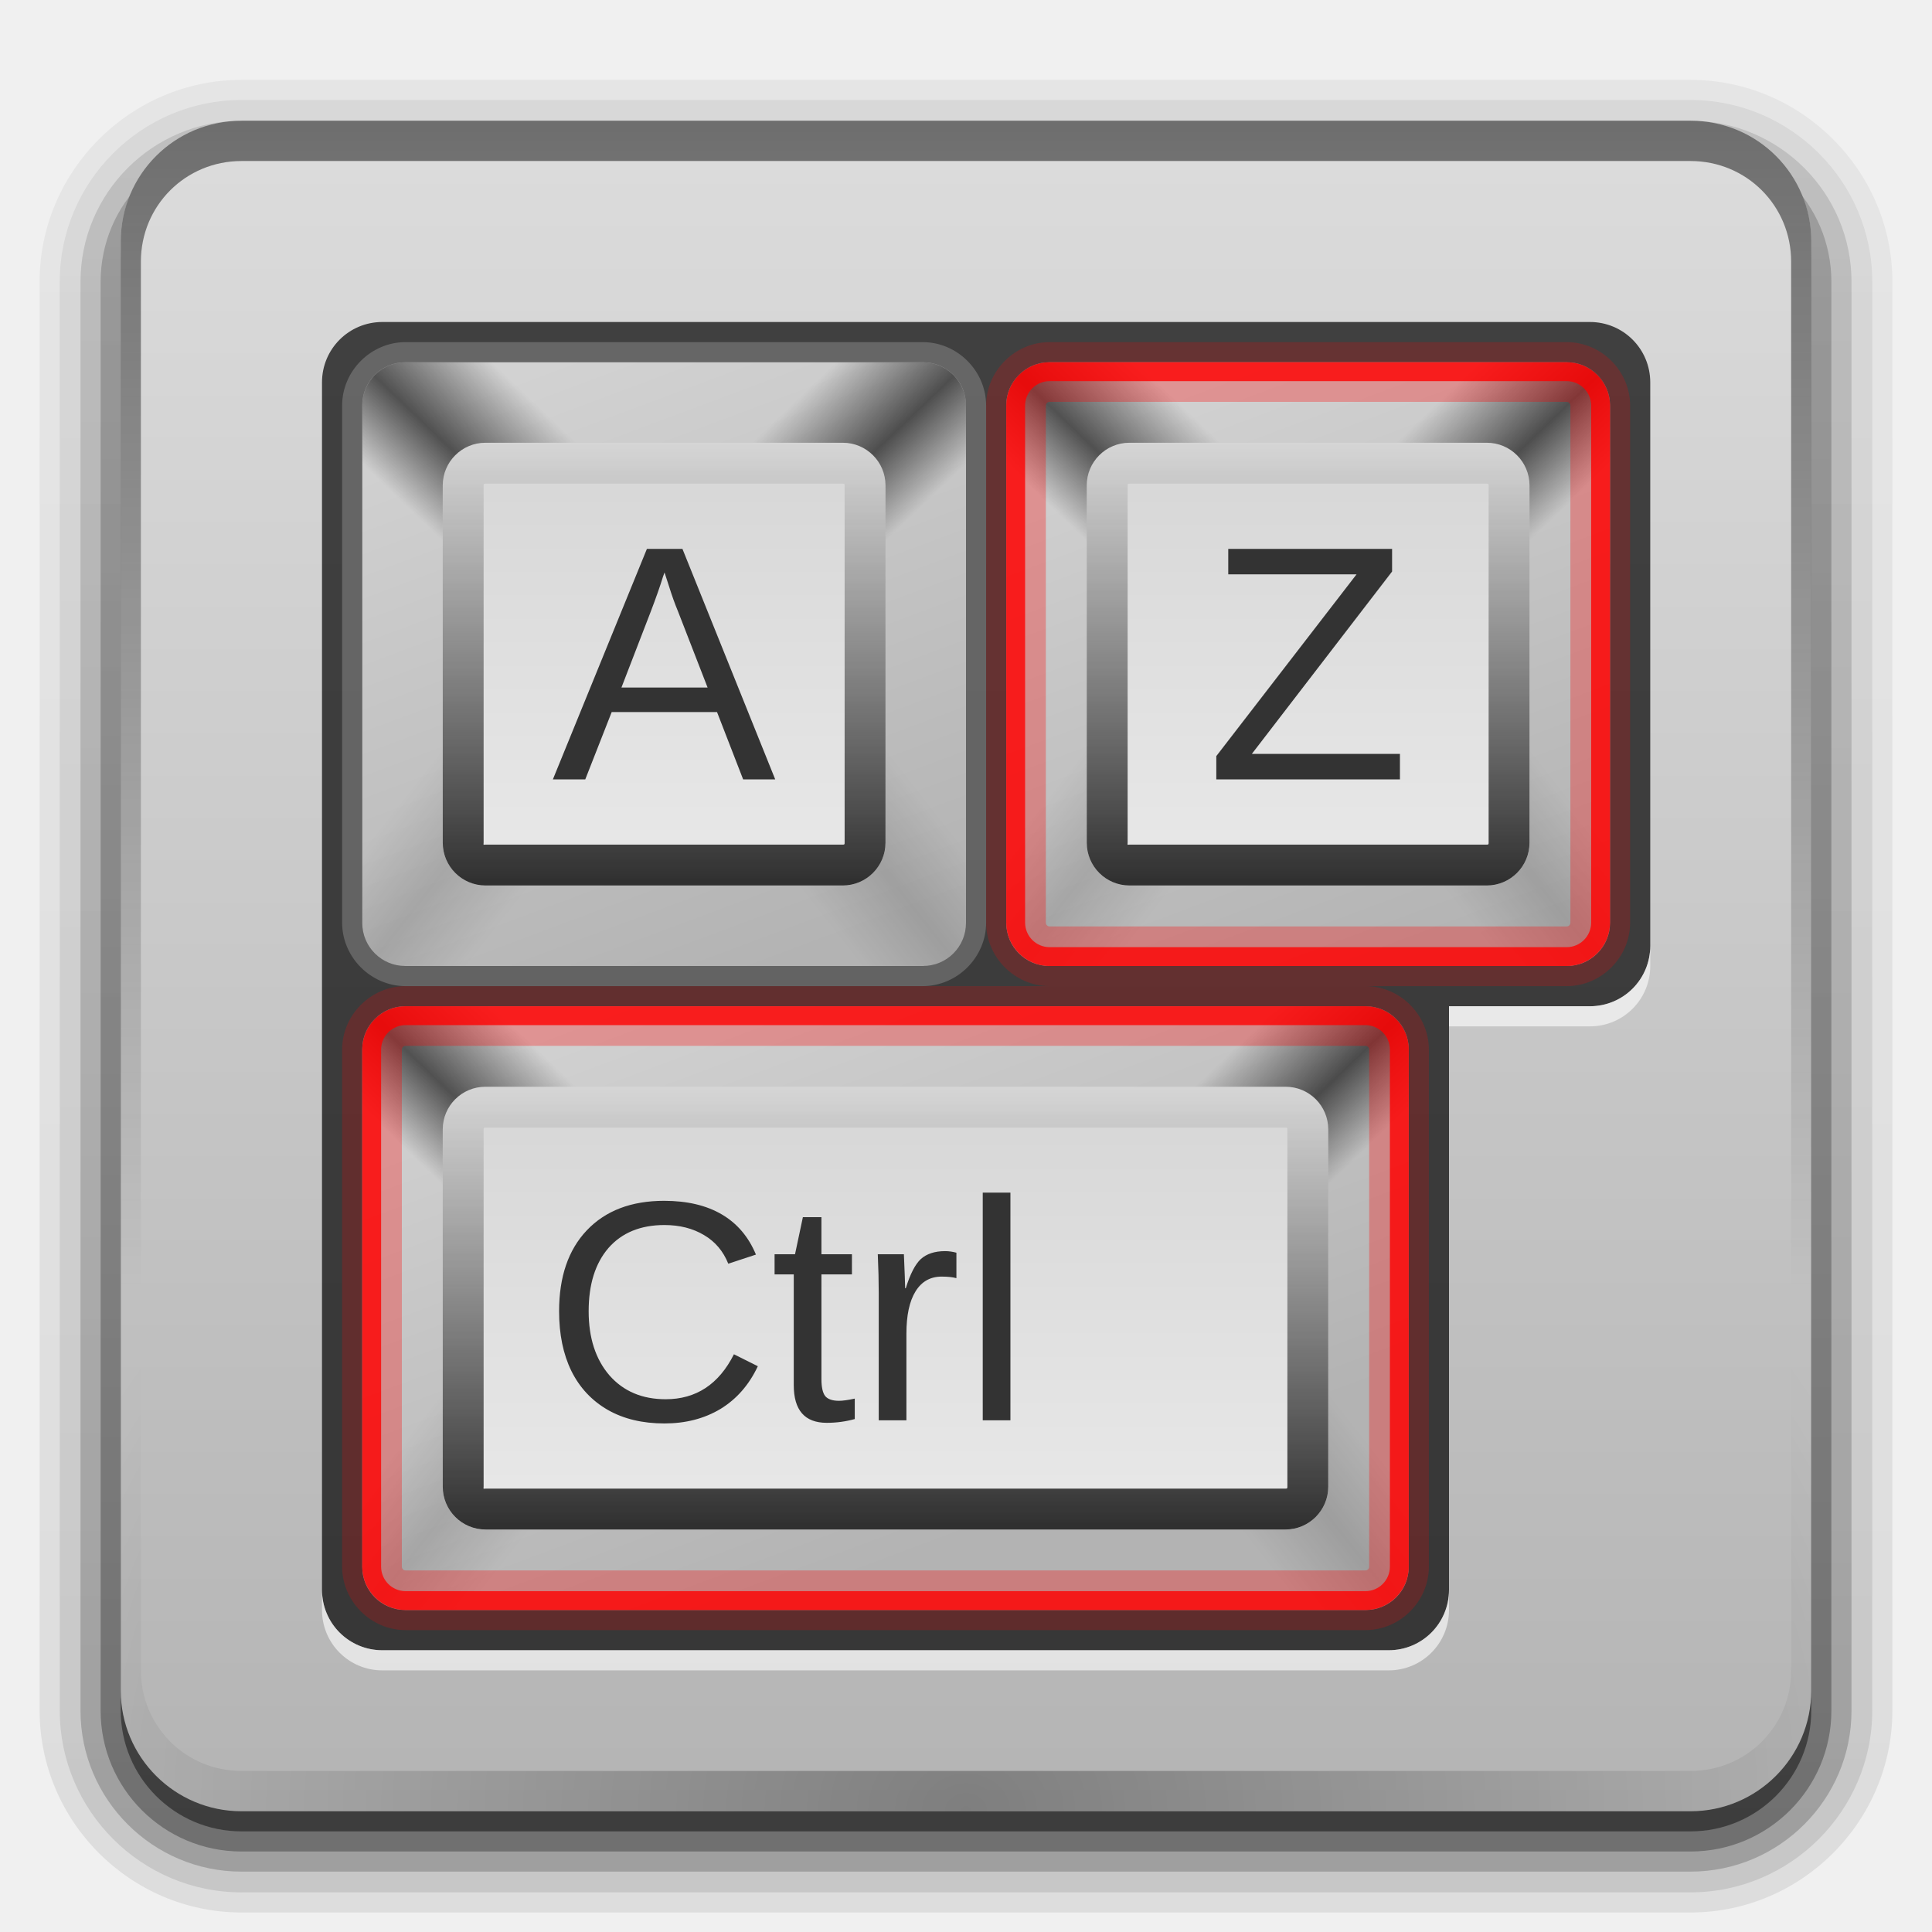
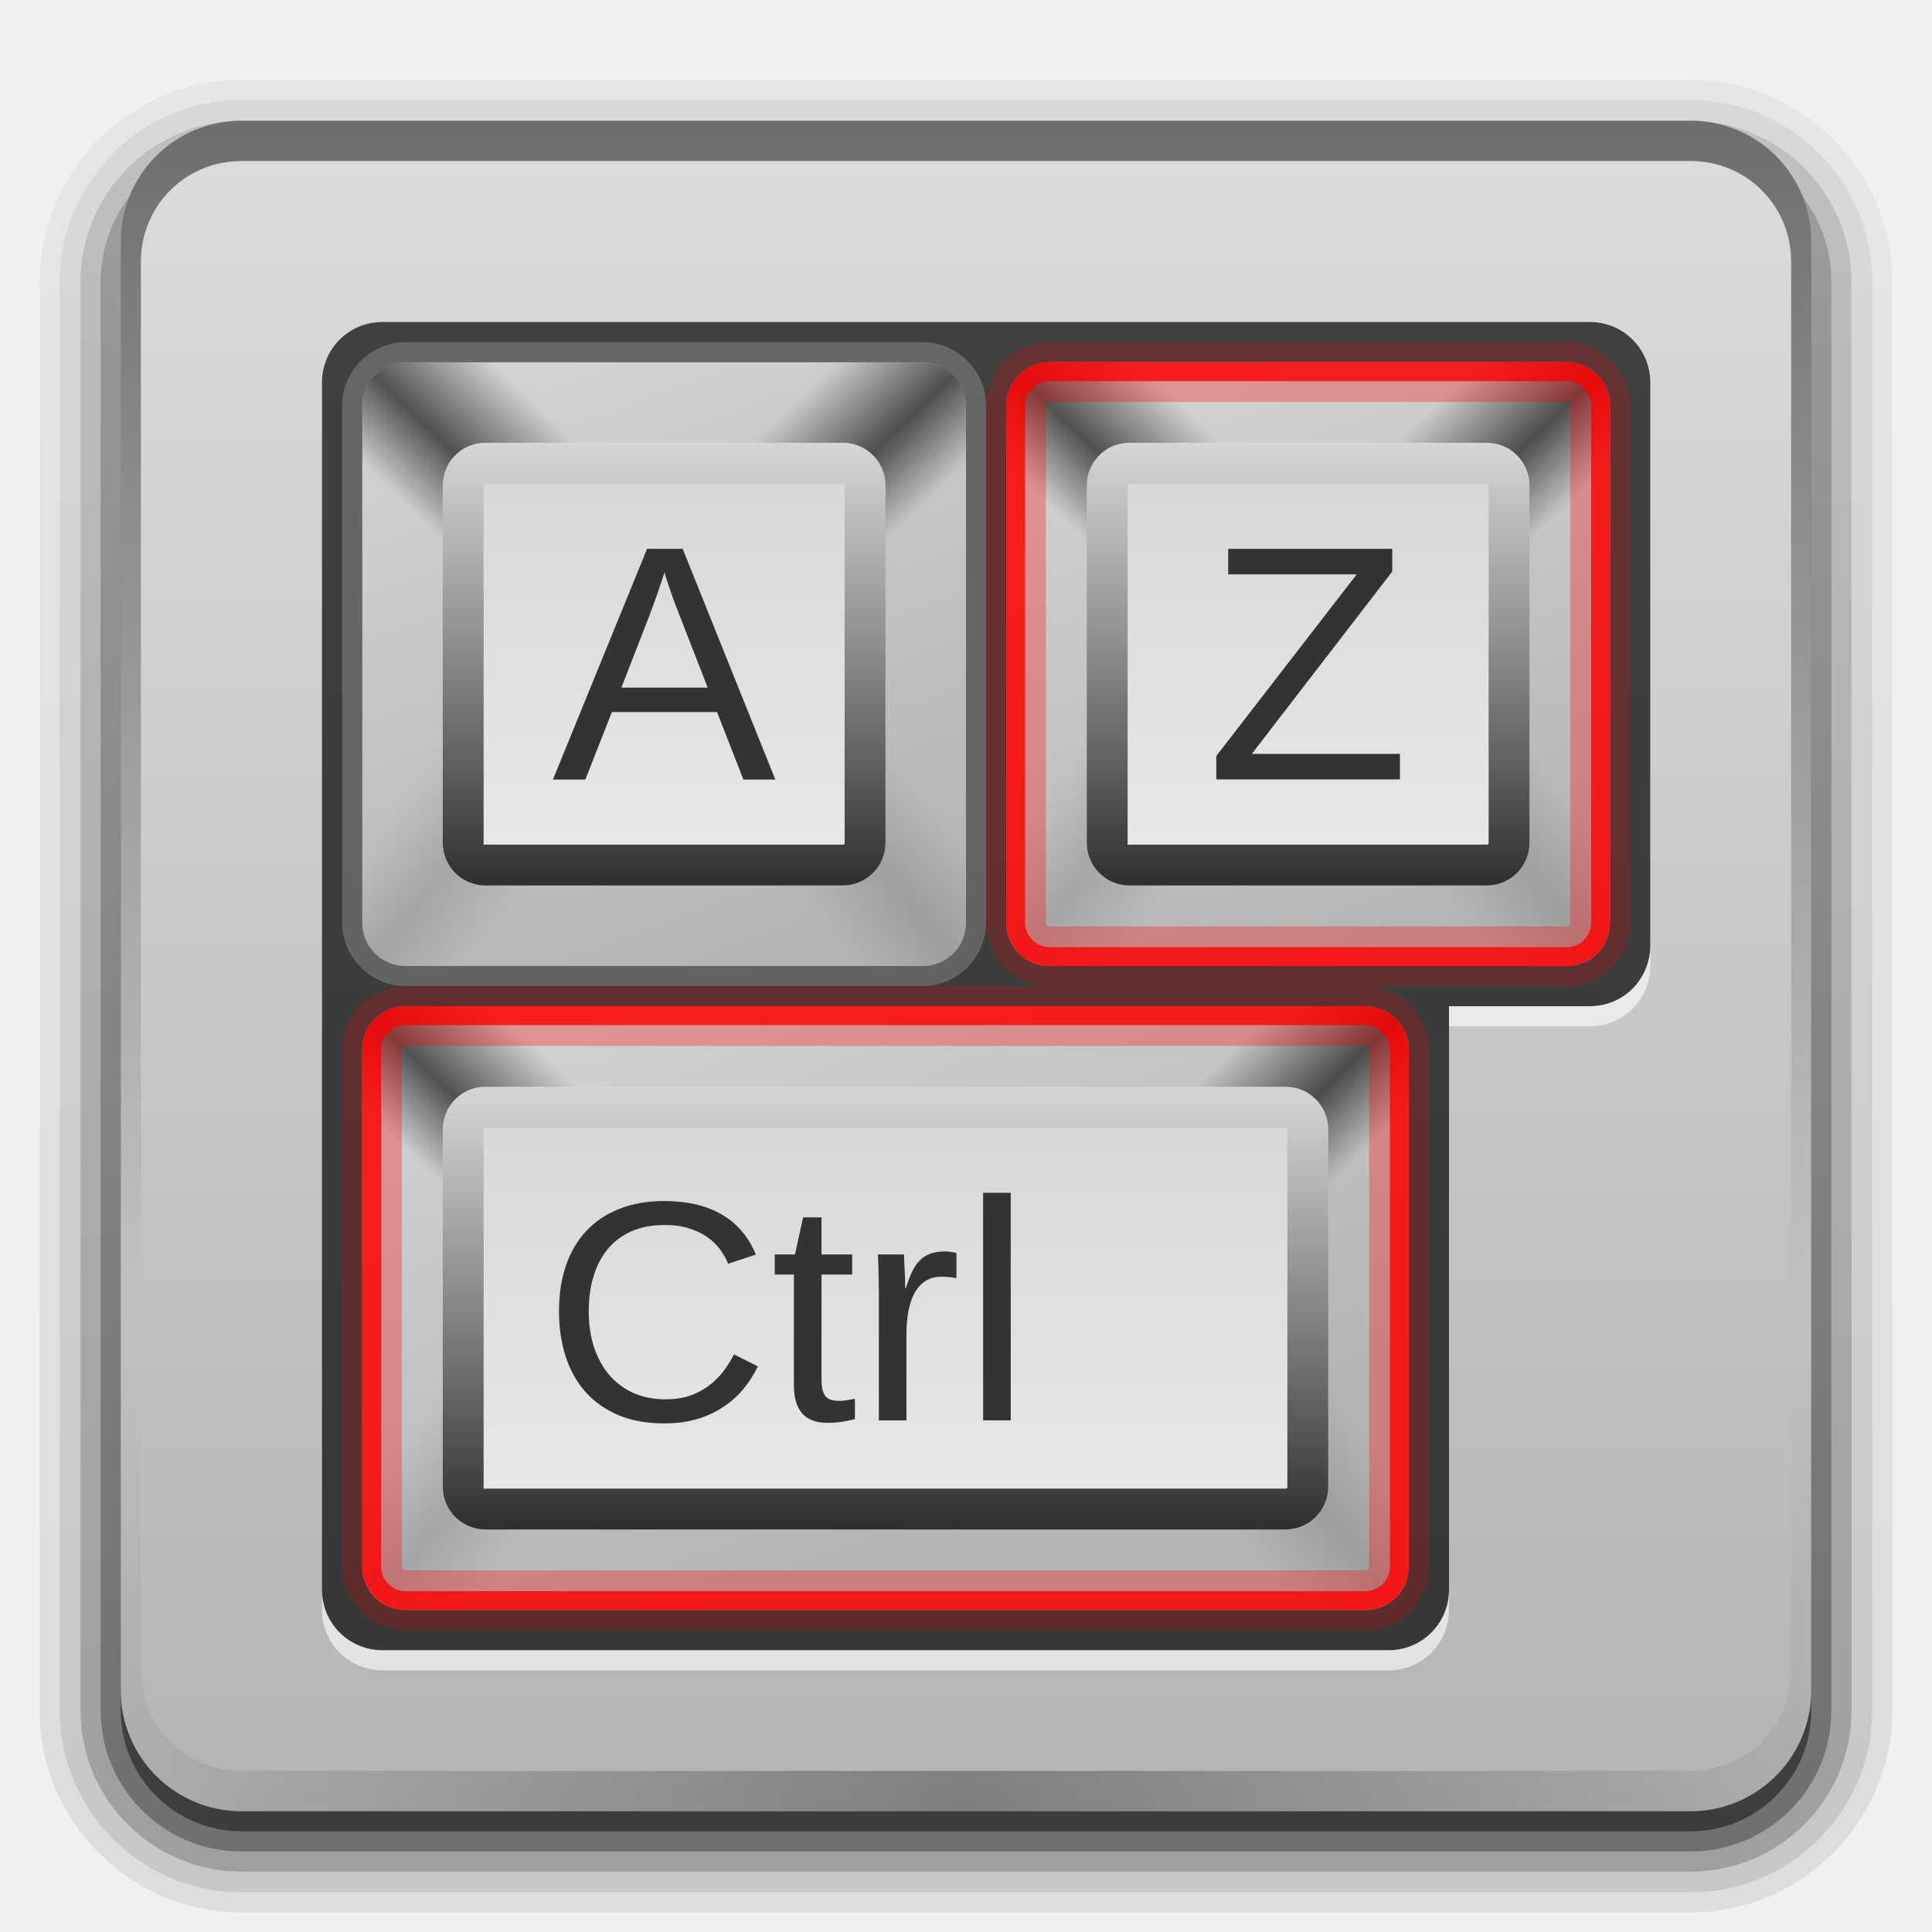
<svg xmlns="http://www.w3.org/2000/svg" xmlns:xlink="http://www.w3.org/1999/xlink" height="96" width="96" version="1.1">
  <defs>
-     <linearGradient id="r">
+     <linearGradient id="l">
      <stop stop-color="#b3b3b3" offset="0" />
      <stop stop-color="#d2d2d2" offset="1" />
    </linearGradient>
-     <linearGradient id="o" stop-color="#fff">
+     <linearGradient id="i" stop-color="#fff">
      <stop offset="0" />
      <stop stop-opacity="0" offset="1" />
    </linearGradient>
-     <linearGradient id="m">
+     <linearGradient id="g">
      <stop stop-opacity="0" offset="0" />
      <stop stop-opacity="0" offset="0.3" />
      <stop stop-opacity=".118" offset=".5" />
      <stop stop-opacity="0" offset="0.7" />
      <stop stop-opacity="0" offset="1" />
    </linearGradient>
-     <linearGradient id="n" stop-color="#fff">
+     <linearGradient id="h" stop-color="#fff">
      <stop stop-opacity="0" offset="0" />
      <stop stop-opacity="0" offset="0.3" />
      <stop stop-opacity=".612" offset=".5" />
      <stop stop-opacity="0" offset=".753" />
      <stop stop-opacity="0" offset="1" />
    </linearGradient>
-     <linearGradient id="q">
+     <linearGradient id="k">
      <stop stop-color="#d6d6d6" offset="0" />
      <stop stop-color="#eaeaea" offset="1" />
    </linearGradient>
-     <linearGradient id="p" y2="7.016" gradientUnits="userSpaceOnUse" x2="45.448" gradientTransform="matrix(1.0059 0 0 .99417 100 0)" y1="92.54" x1="45.448">
+     <linearGradient id="j" y2="7.016" gradientUnits="userSpaceOnUse" x2="45.448" gradientTransform="matrix(1.0059 0 0 .99417 100 0)" y1="92.54" x1="45.448">
      <stop offset="0" />
      <stop stop-opacity=".588" offset="1" />
    </linearGradient>
-     <linearGradient id="be" y2="6" xlink:href="#p" gradientUnits="userSpaceOnUse" x2="32.251" gradientTransform="translate(0,1)" y1="90" x1="32.251" />
-     <radialGradient id="bf" xlink:href="#o" gradientUnits="userSpaceOnUse" cy="90.172" cx="48" gradientTransform="matrix(1.1573 0 0 .99591 -7.551 .19713)" r="42" />
-     <linearGradient id="bd" y2="63.893" xlink:href="#o" gradientUnits="userSpaceOnUse" x2="36.357" y1="6" x1="36.357" />
-     <linearGradient id="bc" y2="5.988" gradientUnits="userSpaceOnUse" x2="48" y1="90" x1="48">
+     <linearGradient id="am" y2="6" xlink:href="#j" gradientUnits="userSpaceOnUse" x2="32.251" gradientTransform="translate(0,1)" y1="90" x1="32.251" />
+     <radialGradient id="m" xlink:href="#i" gradientUnits="userSpaceOnUse" cy="90.172" cx="48" gradientTransform="matrix(1.1573 0 0 .99591 -7.551 .19713)" r="42" />
+     <linearGradient id="al" y2="63.893" xlink:href="#i" gradientUnits="userSpaceOnUse" x2="36.357" y1="6" x1="36.357" />
+     <linearGradient id="ak" y2="5.988" gradientUnits="userSpaceOnUse" x2="48" y1="90" x1="48">
      <stop stop-color="#b4b4b4" offset="0" />
      <stop stop-color="#dcdcdc" offset="1" />
    </linearGradient>
-     <linearGradient id="bb" y2="33" xlink:href="#o" gradientUnits="userSpaceOnUse" x2="44" gradientTransform="matrix(0,-1,1,0,0,98)" y1="33" x1="22" />
-     <linearGradient id="ba" y2="46" xlink:href="#q" gradientUnits="userSpaceOnUse" x2="80" gradientTransform="matrix(0 .36458 -.36458 0 49.104 48.167)" y1="46" x1="16" />
-     <linearGradient id="az" y2="81.071" xlink:href="#m" gradientUnits="userSpaceOnUse" x2="48" gradientTransform="matrix(-.35714 0 0 .35714 72.143 47.857)" y1="48" x1="6" />
-     <linearGradient id="ay" y2="81.071" xlink:href="#m" gradientUnits="userSpaceOnUse" x2="48" gradientTransform="matrix(.35714 0 0 .35714 15.857 47.857)" y1="48" x1="6" />
-     <linearGradient id="ax" y2="84.286" xlink:href="#n" gradientUnits="userSpaceOnUse" x2="48" gradientTransform="matrix(.35714 0 0 -.35714 15.857 82.143)" y1="48" x1="13.321" />
-     <linearGradient id="am" y2="84.286" xlink:href="#n" gradientUnits="userSpaceOnUse" x2="48" gradientTransform="matrix(-.35714 0 0 -.35714 72.143 82.143)" y1="48" x1="13.321" />
-     <linearGradient id="al" y2="6" xlink:href="#r" gradientUnits="userSpaceOnUse" x2="32.071" gradientTransform="matrix(.35714 0 0 .35714 15.857 47.857)" y1="90" x1="63.536" />
-     <linearGradient id="ak" y2="33" xlink:href="#o" gradientUnits="userSpaceOnUse" x2="44" gradientTransform="matrix(0,-1,1,0,32,66)" y1="33" x1="22" />
-     <linearGradient id="aj" y2="46" xlink:href="#q" gradientUnits="userSpaceOnUse" x2="80" gradientTransform="matrix(.36458 0 0 .36458 16.167 -81.104)" y1="46" x1="16" />
-     <linearGradient id="ai" y2="81.071" xlink:href="#m" gradientUnits="userSpaceOnUse" x2="48" gradientTransform="matrix(-.35714 0 0 .35714 82.143 15.857)" y1="48" x1="6" />
-     <linearGradient id="ah" y2="81.071" xlink:href="#m" gradientUnits="userSpaceOnUse" x2="48" gradientTransform="matrix(.35714 0 0 .35714 47.857 15.857)" y1="48" x1="6" />
-     <linearGradient id="ag" y2="84.286" xlink:href="#n" gradientUnits="userSpaceOnUse" x2="48" gradientTransform="matrix(.35714 0 0 -.35714 47.857 50.143)" y1="48" x1="13.321" />
-     <linearGradient id="af" y2="84.286" xlink:href="#n" gradientUnits="userSpaceOnUse" x2="48" gradientTransform="matrix(-.35714 0 0 -.35714 82.143 50.143)" y1="48" x1="13.321" />
-     <linearGradient id="ae" y2="6" xlink:href="#r" gradientUnits="userSpaceOnUse" x2="32.071" gradientTransform="matrix(.35714 0 0 .35714 47.857 15.857)" y1="90" x1="63.536" />
-     <linearGradient id="ad" y2="33" xlink:href="#o" gradientUnits="userSpaceOnUse" x2="44" gradientTransform="matrix(0,-1,1,0,0,66)" y1="33" x1="22" />
-     <linearGradient id="ac" y2="46" xlink:href="#q" gradientUnits="userSpaceOnUse" x2="80" gradientTransform="matrix(.36458 0 0 .36458 16.167 -49.104)" y1="46" x1="16" />
-     <linearGradient id="ab" y2="81.071" xlink:href="#m" gradientUnits="userSpaceOnUse" x2="48" gradientTransform="matrix(-.35714 0 0 .35714 50.143 15.857)" y1="48" x1="6" />
-     <linearGradient id="aa" y2="81.071" xlink:href="#m" gradientUnits="userSpaceOnUse" x2="48" gradientTransform="matrix(.35714 0 0 .35714 15.857 15.857)" y1="48" x1="6" />
-     <linearGradient id="z" y2="84.286" xlink:href="#n" gradientUnits="userSpaceOnUse" x2="48" gradientTransform="matrix(.35714 0 0 -.35714 15.857 50.143)" y1="48" x1="13.321" />
-     <linearGradient id="y" y2="84.286" xlink:href="#n" gradientUnits="userSpaceOnUse" x2="48" gradientTransform="matrix(-.35714 0 0 -.35714 50.143 50.143)" y1="48" x1="13.321" />
-     <linearGradient id="t" y2="6" xlink:href="#r" gradientUnits="userSpaceOnUse" x2="32.071" gradientTransform="matrix(.35714 0 0 .35714 15.857 15.857)" y1="90" x1="63.536" />
-     <linearGradient id="s" y2="6" xlink:href="#p" gradientUnits="userSpaceOnUse" x2="32.251" gradientTransform="matrix(1.0238 0 0 1.0119 -1.1429 .929)" y1="90" x1="32.251" />
-     <linearGradient id="bg" y2="90.239" xlink:href="#p" gradientUnits="userSpaceOnUse" x2="32.251" gradientTransform="matrix(1.0238,0,0,-1.0119,-1.1429,98.071)" y1="6.132" x1="32.251" />
+     <linearGradient id="aj" y2="33" xlink:href="#i" gradientUnits="userSpaceOnUse" x2="44" gradientTransform="matrix(0,-1,1,0,0,98)" y1="33" x1="22" />
+     <linearGradient id="ai" y2="46" xlink:href="#k" gradientUnits="userSpaceOnUse" x2="80" gradientTransform="matrix(0 .36458 -.36458 0 49.104 48.167)" y1="46" x1="16" />
+     <linearGradient id="ah" y2="81.071" xlink:href="#g" gradientUnits="userSpaceOnUse" x2="48" gradientTransform="matrix(-.35714 0 0 .35714 72.143 47.857)" y1="48" x1="6" />
+     <linearGradient id="ag" y2="81.071" xlink:href="#g" gradientUnits="userSpaceOnUse" x2="48" gradientTransform="matrix(.35714 0 0 .35714 15.857 47.857)" y1="48" x1="6" />
+     <linearGradient id="af" y2="84.286" xlink:href="#h" gradientUnits="userSpaceOnUse" x2="48" gradientTransform="matrix(.35714 0 0 -.35714 15.857 82.143)" y1="48" x1="13.321" />
+     <linearGradient id="ae" y2="84.286" xlink:href="#h" gradientUnits="userSpaceOnUse" x2="48" gradientTransform="matrix(-.35714 0 0 -.35714 72.143 82.143)" y1="48" x1="13.321" />
+     <linearGradient id="ad" y2="6" xlink:href="#l" gradientUnits="userSpaceOnUse" x2="32.071" gradientTransform="matrix(.35714 0 0 .35714 15.857 47.857)" y1="90" x1="63.536" />
+     <linearGradient id="ac" y2="33" xlink:href="#i" gradientUnits="userSpaceOnUse" x2="44" gradientTransform="matrix(0,-1,1,0,32,66)" y1="33" x1="22" />
+     <linearGradient id="ab" y2="46" xlink:href="#k" gradientUnits="userSpaceOnUse" x2="80" gradientTransform="matrix(.36458 0 0 .36458 16.167 -81.104)" y1="46" x1="16" />
+     <linearGradient id="aa" y2="81.071" xlink:href="#g" gradientUnits="userSpaceOnUse" x2="48" gradientTransform="matrix(-.35714 0 0 .35714 82.143 15.857)" y1="48" x1="6" />
+     <linearGradient id="z" y2="81.071" xlink:href="#g" gradientUnits="userSpaceOnUse" x2="48" gradientTransform="matrix(.35714 0 0 .35714 47.857 15.857)" y1="48" x1="6" />
+     <linearGradient id="y" y2="84.286" xlink:href="#h" gradientUnits="userSpaceOnUse" x2="48" gradientTransform="matrix(.35714 0 0 -.35714 47.857 50.143)" y1="48" x1="13.321" />
+     <linearGradient id="x" y2="84.286" xlink:href="#h" gradientUnits="userSpaceOnUse" x2="48" gradientTransform="matrix(-.35714 0 0 -.35714 82.143 50.143)" y1="48" x1="13.321" />
+     <linearGradient id="w" y2="6" xlink:href="#l" gradientUnits="userSpaceOnUse" x2="32.071" gradientTransform="matrix(.35714 0 0 .35714 47.857 15.857)" y1="90" x1="63.536" />
+     <linearGradient id="v" y2="33" xlink:href="#i" gradientUnits="userSpaceOnUse" x2="44" gradientTransform="matrix(0,-1,1,0,0,66)" y1="33" x1="22" />
+     <linearGradient id="u" y2="46" xlink:href="#k" gradientUnits="userSpaceOnUse" x2="80" gradientTransform="matrix(.36458 0 0 .36458 16.167 -49.104)" y1="46" x1="16" />
+     <linearGradient id="t" y2="81.071" xlink:href="#g" gradientUnits="userSpaceOnUse" x2="48" gradientTransform="matrix(-.35714 0 0 .35714 50.143 15.857)" y1="48" x1="6" />
+     <linearGradient id="s" y2="81.071" xlink:href="#g" gradientUnits="userSpaceOnUse" x2="48" gradientTransform="matrix(.35714 0 0 .35714 15.857 15.857)" y1="48" x1="6" />
+     <linearGradient id="r" y2="84.286" xlink:href="#h" gradientUnits="userSpaceOnUse" x2="48" gradientTransform="matrix(.35714 0 0 -.35714 15.857 50.143)" y1="48" x1="13.321" />
+     <linearGradient id="q" y2="84.286" xlink:href="#h" gradientUnits="userSpaceOnUse" x2="48" gradientTransform="matrix(-.35714 0 0 -.35714 50.143 50.143)" y1="48" x1="13.321" />
+     <linearGradient id="p" y2="6" xlink:href="#l" gradientUnits="userSpaceOnUse" x2="32.071" gradientTransform="matrix(.35714 0 0 .35714 15.857 15.857)" y1="90" x1="63.536" />
+     <linearGradient id="o" y2="6" xlink:href="#j" gradientUnits="userSpaceOnUse" x2="32.251" gradientTransform="matrix(1.0238 0 0 1.0119 -1.1429 .929)" y1="90" x1="32.251" />
+     <linearGradient id="n" y2="90.239" xlink:href="#j" gradientUnits="userSpaceOnUse" x2="32.251" gradientTransform="matrix(1.0238,0,0,-1.0119,-1.1429,98.071)" y1="6.132" x1="32.251" />
  </defs>
-   <g fill="url(#bg)">
+   <g fill="url(#n)">
    <path opacity="0.08" d="m12 95.031c-5.511 0-10.031-4.52-10.031-10.031v-71c0-5.511 4.52-10.031 10.031-10.031h72c5.511 0 10.031 4.52 10.031 10.031v71c0 5.511-4.52 10.031-10.031 10.031h-72z" />
-     <path opacity=".1" d="m12 94.031c-4.972 0-9.031-4.06-9.031-9.031v-71c0-4.972 4.06-9.032 9.031-9.032h72c4.972 0 9.031 4.06 9.031 9.031v71c0 4.972-4.06 9.031-9.031 9.031h-72z" />
+     <path opacity=".1" d="m12 94.031c-4.972 0-9.031-4.06-9.031-9.031v-71c0-4.972 4.06-9.031 9.031-9.031h72c4.972 0 9.031 4.06 9.031 9.031v71c0 4.972-4.06 9.031-9.031 9.031h-72z" />
    <path opacity=".2" d="m12 93c-4.409 0-8-3.591-8-8v-71c0-4.409 3.591-8 8-8h72c4.409 0 8 3.591 8 8v71c0 4.409-3.591 8-8 8h-72z" />
  </g>
-   <rect opacity=".3" rx="7" ry="7" height="85" width="86" y="7" x="5" fill="url(#s)" />
-   <rect opacity=".45" rx="6" ry="6" height="84" width="84" y="7" x="6" fill="url(#be)" />
-   <rect rx="6" ry="6" height="84" width="84" y="6" x="6" fill="url(#bc)" />
-   <path opacity=".5" d="m12 6c-3.324 0-6 2.676-6 6v72c0 0.335 0.041 0.651 0.094 0.969 0.049 0.296 0.097 0.597 0.188 0.875 0.01 0.03 0.021 0.064 0.031 0.094 0.099 0.288 0.235 0.547 0.375 0.812 0.145 0.274 0.316 0.536 0.5 0.781 0.184 0.246 0.374 0.473 0.594 0.688 0.44 0.428 0.943 0.815 1.5 1.094 0.279 0.14 0.573 0.247 0.875 0.344-0.256-0.1-0.487-0.236-0.719-0.375-0.007-0.004-0.024 0.004-0.031 0-0.032-0.019-0.062-0.042-0.094-0.062-0.12-0.077-0.231-0.164-0.344-0.25-0.106-0.081-0.213-0.161-0.313-0.25-0.178-0.162-0.347-0.346-0.5-0.531-0.107-0.131-0.218-0.266-0.312-0.407-0.025-0.038-0.038-0.086-0.063-0.125-0.065-0.103-0.13-0.204-0.187-0.312-0.101-0.195-0.206-0.416-0.281-0.625-0.008-0.022-0.024-0.041-0.031-0.063-0.032-0.092-0.036-0.187-0.062-0.281-0.03-0.107-0.07-0.203-0.094-0.313-0.073-0.341-0.125-0.698-0.125-1.062v-72c0-2.782 2.218-5 5-5h72c2.782 0 5 2.218 5 5v72c0 0.364-0.052 0.721-0.125 1.062-0.044 0.207-0.088 0.398-0.156 0.594-0.008 0.022-0.023 0.041-0.031 0.062-0.063 0.174-0.138 0.367-0.219 0.531-0.042 0.083-0.079 0.17-0.125 0.25-0.055 0.097-0.127 0.188-0.188 0.281-0.094 0.141-0.205 0.276-0.312 0.406-0.143 0.174-0.303 0.347-0.469 0.5-0.011 0.01-0.02 0.021-0.031 0.031-0.138 0.126-0.285 0.234-0.438 0.344-0.103 0.073-0.204 0.153-0.312 0.219-0.007 0.004-0.024-0.004-0.031 0-0.232 0.139-0.463 0.275-0.719 0.375 0.302-0.097 0.596-0.204 0.875-0.344 0.557-0.279 1.06-0.666 1.5-1.094 0.22-0.214 0.409-0.442 0.594-0.688s0.355-0.508 0.5-0.781c0.14-0.265 0.276-0.525 0.375-0.812 0.01-0.031 0.021-0.063 0.031-0.094 0.09-0.278 0.139-0.579 0.188-0.875 0.053-0.318 0.094-0.634 0.094-0.969v-72c0-3.324-2.676-6-6-6h-72z" fill="url(#bd)" />
-   <path opacity=".3" d="m12 90c-3.324 0-6-2.676-6-6v-72c0-0.335 0.041-0.651 0.094-0.969 0.049-0.296 0.097-0.597 0.188-0.875 0.01-0.03 0.021-0.063 0.031-0.094 0.099-0.287 0.235-0.547 0.375-0.812 0.145-0.274 0.316-0.536 0.5-0.781 0.184-0.246 0.374-0.473 0.594-0.688 0.44-0.428 0.943-0.815 1.5-1.094 0.279-0.14 0.574-0.247 0.875-0.344-0.256 0.1-0.486 0.236-0.719 0.375-0.007 0.004-0.024-0.004-0.031 0-0.032 0.019-0.062 0.043-0.094 0.062-0.12 0.077-0.231 0.164-0.344 0.25-0.106 0.081-0.213 0.161-0.312 0.25-0.178 0.161-0.347 0.345-0.5 0.531-0.107 0.13-0.218 0.265-0.312 0.406-0.025 0.038-0.038 0.086-0.063 0.125-0.065 0.103-0.13 0.204-0.187 0.312-0.101 0.195-0.206 0.416-0.281 0.625-0.008 0.022-0.024 0.041-0.031 0.063-0.032 0.092-0.036 0.187-0.062 0.281-0.03 0.107-0.07 0.203-0.094 0.312-0.073 0.342-0.125 0.699-0.125 1.062v72c0 2.782 2.218 5 5 5h72c2.782 0 5-2.218 5-5v-72c0-0.364-0.052-0.721-0.125-1.062-0.044-0.207-0.088-0.398-0.156-0.594-0.008-0.022-0.024-0.041-0.031-0.063-0.063-0.174-0.139-0.367-0.219-0.531-0.042-0.083-0.079-0.17-0.125-0.25-0.055-0.097-0.127-0.188-0.188-0.281-0.094-0.141-0.205-0.276-0.312-0.406-0.143-0.174-0.303-0.347-0.469-0.5-0.011-0.01-0.02-0.021-0.031-0.031-0.139-0.126-0.285-0.234-0.438-0.344-0.102-0.073-0.204-0.153-0.312-0.219-0.007-0.004-0.024 0.004-0.031 0-0.232-0.139-0.463-0.275-0.719-0.375 0.302 0.097 0.596 0.204 0.875 0.344 0.557 0.279 1.06 0.666 1.5 1.094 0.22 0.214 0.409 0.442 0.594 0.688s0.355 0.508 0.5 0.781c0.14 0.265 0.276 0.525 0.375 0.812 0.01 0.031 0.021 0.063 0.031 0.094 0.09 0.278 0.139 0.579 0.188 0.875 0.053 0.318 0.094 0.634 0.094 0.969v72c0 3.324-2.676 6-6 6h-72z" fill="url(#bf)" />
+   <rect opacity=".3" rx="7" ry="7" height="85" width="86" y="7" x="5" fill="url(#o)" />
+   <rect opacity=".45" rx="6" ry="6" height="84" width="84" y="7" x="6" fill="url(#am)" />
+   <rect rx="6" ry="6" height="84" width="84" y="6" x="6" fill="url(#ak)" />
+   <path opacity=".5" d="m12 6c-3.324 0-6 2.676-6 6v72c0 0.335 0.041 0.651 0.094 0.969 0.049 0.296 0.097 0.597 0.188 0.875 0.01 0.03 0.021 0.064 0.031 0.094 0.099 0.288 0.235 0.547 0.375 0.812 0.145 0.274 0.316 0.536 0.5 0.781 0.184 0.246 0.374 0.473 0.594 0.688 0.44 0.428 0.943 0.815 1.5 1.094 0.279 0.14 0.573 0.247 0.875 0.344-0.256-0.1-0.487-0.236-0.719-0.375-0.007-0.004-0.024 0.004-0.031 0-0.032-0.019-0.062-0.042-0.094-0.062-0.12-0.077-0.231-0.164-0.344-0.25-0.106-0.081-0.213-0.161-0.313-0.25-0.178-0.162-0.347-0.346-0.5-0.531-0.107-0.131-0.218-0.266-0.312-0.407-0.025-0.038-0.038-0.086-0.063-0.125-0.065-0.103-0.13-0.204-0.187-0.312-0.101-0.195-0.206-0.416-0.281-0.625-0.008-0.022-0.024-0.041-0.031-0.063-0.032-0.092-0.036-0.187-0.062-0.281-0.03-0.107-0.07-0.203-0.094-0.313-0.073-0.341-0.125-0.698-0.125-1.062v-72c0-2.782 2.218-5 5-5h72c2.782 0 5 2.218 5 5v72c0 0.364-0.052 0.721-0.125 1.062-0.044 0.207-0.088 0.398-0.156 0.594-0.008 0.022-0.023 0.041-0.031 0.062-0.063 0.174-0.138 0.367-0.219 0.531-0.042 0.083-0.079 0.17-0.125 0.25-0.055 0.097-0.127 0.188-0.188 0.281-0.094 0.141-0.205 0.276-0.312 0.406-0.143 0.174-0.303 0.347-0.469 0.5-0.011 0.01-0.02 0.021-0.031 0.031-0.138 0.126-0.285 0.234-0.438 0.344-0.103 0.073-0.204 0.153-0.312 0.219-0.007 0.004-0.024-0.004-0.031 0-0.232 0.139-0.463 0.275-0.719 0.375 0.302-0.097 0.596-0.204 0.875-0.344 0.557-0.279 1.06-0.666 1.5-1.094 0.22-0.214 0.409-0.442 0.594-0.688s0.355-0.508 0.5-0.781c0.14-0.265 0.276-0.525 0.375-0.812 0.01-0.031 0.021-0.063 0.031-0.094 0.09-0.278 0.139-0.579 0.188-0.875 0.053-0.318 0.094-0.634 0.094-0.969v-72c0-3.324-2.676-6-6-6h-72z" fill="url(#al)" />
+   <path opacity=".3" d="m12 90c-3.324 0-6-2.676-6-6v-72c0-0.335 0.041-0.651 0.094-0.969 0.049-0.296 0.097-0.597 0.188-0.875 0.01-0.03 0.021-0.063 0.031-0.094 0.099-0.287 0.235-0.547 0.375-0.812 0.145-0.274 0.316-0.536 0.5-0.781 0.184-0.246 0.374-0.473 0.594-0.688 0.44-0.428 0.943-0.815 1.5-1.094 0.279-0.14 0.574-0.247 0.875-0.344-0.256 0.1-0.486 0.236-0.719 0.375-0.007 0.004-0.024-0.004-0.031 0-0.032 0.019-0.062 0.043-0.094 0.062-0.12 0.077-0.231 0.164-0.344 0.25-0.106 0.081-0.213 0.161-0.312 0.25-0.178 0.161-0.347 0.345-0.5 0.531-0.107 0.13-0.218 0.265-0.312 0.406-0.025 0.038-0.038 0.086-0.063 0.125-0.065 0.103-0.13 0.204-0.187 0.312-0.101 0.195-0.206 0.416-0.281 0.625-0.008 0.022-0.024 0.041-0.031 0.063-0.032 0.092-0.036 0.187-0.062 0.281-0.03 0.107-0.07 0.203-0.094 0.312-0.073 0.342-0.125 0.699-0.125 1.062v72c0 2.782 2.218 5 5 5h72c2.782 0 5-2.218 5-5v-72c0-0.364-0.052-0.721-0.125-1.062-0.044-0.207-0.088-0.398-0.156-0.594-0.008-0.022-0.024-0.041-0.031-0.063-0.063-0.174-0.139-0.367-0.219-0.531-0.042-0.083-0.079-0.17-0.125-0.25-0.055-0.097-0.127-0.188-0.188-0.281-0.094-0.141-0.205-0.276-0.312-0.406-0.143-0.174-0.303-0.347-0.469-0.5-0.011-0.01-0.02-0.021-0.031-0.031-0.139-0.126-0.285-0.234-0.438-0.344-0.102-0.073-0.204-0.153-0.312-0.219-0.007-0.004-0.024 0.004-0.031 0-0.232-0.139-0.463-0.275-0.719-0.375 0.302 0.097 0.596 0.204 0.875 0.344 0.557 0.279 1.06 0.666 1.5 1.094 0.22 0.214 0.409 0.442 0.594 0.688s0.355 0.508 0.5 0.781c0.14 0.265 0.276 0.525 0.375 0.812 0.01 0.031 0.021 0.063 0.031 0.094 0.09 0.278 0.139 0.579 0.188 0.875 0.053 0.318 0.094 0.634 0.094 0.969v72c0 3.324-2.676 6-6 6h-72z" fill="url(#m)" />
  <path opacity=".7" style="color:#000000" d="m19 16c-1.662 0-3 1.338-3 3v60c0 1.662 1.338 3 3 3h50c1.662 0 3-1.338 3-3v-29h7c1.662 0 3-1.338 3-3v-28c0-1.662-1.338-3-3-3h-60z" />
-   <rect rx="2.143" ry="2.143" height="30" width="30" y="18" x="18" fill="url(#t)" />
-   <path d="m48 33v-12.857c0-1.187-0.956-2.143-2.143-2.143h-12.857v15h15z" fill="url(#y)" />
-   <path d="m18 33v-12.857c0-1.187 0.956-2.143 2.143-2.143h12.857v15h-15z" fill="url(#z)" />
-   <path d="m18 33v12.857c0 1.187 0.956 2.143 2.143 2.143h12.857v-15h-15z" fill="url(#aa)" />
-   <path d="m48 33v12.857c0 1.187-0.956 2.143-2.143 2.143h-12.857v-15h15z" fill="url(#ab)" />
-   <rect transform="rotate(90)" rx="2.12" ry="2.12" height="22" width="22" y="-44" x="22" fill="url(#ac)" />
-   <path opacity=".8" d="m22 41.875c0 1.175 0.95 2.125 2.125 2.125h17.75c1.175 0 2.125-0.95 2.125-2.125v-17.75c0-1.175-0.95-2.125-2.125-2.125h-17.75c-1.175 0-2.125 0.95-2.125 2.125v17.75zm2.031 0.094c-0.013-0.013 0-0.051 0-0.094v-17.75c0-0.085 0.009-0.094 0.094-0.094h17.75c0.085 0 0.094 0.009 0.094 0.094v17.75c0 0.085-0.009 0.094-0.094 0.094h-17.75c-0.043 0-0.081 0.013-0.094 0z" fill="url(#ad)" />
+   <rect rx="2.143" ry="2.143" height="30" width="30" y="18" x="18" fill="url(#p)" />
+   <path d="m48 33v-12.857c0-1.187-0.956-2.143-2.143-2.143h-12.857v15h15z" fill="url(#q)" />
+   <path d="m18 33v-12.857c0-1.187 0.956-2.143 2.143-2.143h12.857v15h-15z" fill="url(#r)" />
+   <path d="m18 33v12.857c0 1.187 0.956 2.143 2.143 2.143h12.857v-15h-15z" fill="url(#s)" />
+   <path d="m48 33v12.857c0 1.187-0.956 2.143-2.143 2.143h-12.857v-15h15z" fill="url(#t)" />
+   <rect transform="rotate(90)" rx="2.12" ry="2.12" height="22" width="22" y="-44" x="22" fill="url(#u)" />
+   <path d="m36.939 38.735-1.31-3.353h-5.225l-1.318 3.353h-1.611l4.679-11.467h1.766l4.606 11.467h-1.587m-3.247-8.35c-0.087-0.217-0.171-0.437-0.252-0.659-0.076-0.222-0.144-0.423-0.203-0.602-0.06-0.184-0.111-0.336-0.155-0.456-0.038-0.125-0.06-0.201-0.065-0.228-0.011 0.027-0.035 0.103-0.073 0.228-0.038 0.125-0.09 0.279-0.155 0.464-0.06 0.184-0.13 0.388-0.212 0.61-0.076 0.222-0.155 0.442-0.236 0.659l-1.465 3.768h4.289l-1.473-3.784" fill="#333" />
+   <path opacity=".8" d="m22 41.875c0 1.175 0.95 2.125 2.125 2.125h17.75c1.175 0 2.125-0.95 2.125-2.125v-17.75c0-1.175-0.95-2.125-2.125-2.125h-17.75c-1.175 0-2.125 0.95-2.125 2.125v17.75zm2.031 0.094c-0.013-0.013 0-0.051 0-0.094v-17.75c0-0.085 0.009-0.094 0.094-0.094h17.75c0.085 0 0.094 0.009 0.094 0.094v17.75c0 0.085-0.009 0.094-0.094 0.094h-17.75c-0.043 0-0.081 0.013-0.094 0z" fill="url(#v)" />
  <path opacity=".2" d="m20.156 17c-1.726 0-3.156 1.43-3.156 3.156v25.688c0 1.726 1.43 3.156 3.156 3.156h25.688c1.726 0 3.156-1.43 3.156-3.156v-25.688c0-1.726-1.43-3.156-3.156-3.156h-25.688zm0 1h25.688c1.187 0 2.156 0.969 2.156 2.156v25.688c0 1.187-0.969 2.156-2.156 2.156h-25.688c-1.187 0-2.156-0.969-2.156-2.156v-25.688c0-1.187 0.969-2.156 2.156-2.156z" fill="#fff" />
-   <rect rx="2.143" ry="2.143" height="30" width="30" y="18" x="50" fill="url(#ae)" />
-   <path d="m80 33v-12.857c0-1.187-0.956-2.143-2.143-2.143h-12.857v15h15z" fill="url(#af)" />
-   <path d="m50 33v-12.857c0-1.187 0.956-2.143 2.143-2.143h12.857v15h-15z" fill="url(#ag)" />
-   <path d="m50 33v12.857c0 1.187 0.956 2.143 2.143 2.143h12.857v-15h-15z" fill="url(#ah)" />
-   <path d="m80 33v12.857c0 1.187-0.956 2.143-2.143 2.143h-12.857v-15h15z" fill="url(#ai)" />
-   <rect transform="rotate(90)" rx="2.12" ry="2.12" height="22" width="22" y="-76" x="22" fill="url(#aj)" />
-   <path opacity=".8" d="m54 41.875c0 1.175 0.95 2.125 2.125 2.125h17.75c1.175 0 2.125-0.95 2.125-2.125v-17.75c0-1.175-0.95-2.125-2.125-2.125h-17.75c-1.175 0-2.125 0.95-2.125 2.125v17.75zm2.031 0.094c-0.013-0.013 0-0.051 0-0.094v-17.75c0-0.085 0.009-0.094 0.094-0.094h17.75c0.085 0 0.094 0.009 0.094 0.094v17.75c0 0.085-0.009 0.094-0.094 0.094h-17.75c-0.043 0-0.081 0.013-0.094 0z" fill="url(#ak)" />
+   <rect rx="2.143" ry="2.143" height="30" width="30" y="18" x="50" fill="url(#w)" />
+   <path d="m80 33v-12.857c0-1.187-0.956-2.143-2.143-2.143h-12.857v15h15z" fill="url(#x)" />
+   <path d="m50 33v-12.857c0-1.187 0.956-2.143 2.143-2.143h12.857v15h-15z" fill="url(#y)" />
+   <path d="m50 33v12.857c0 1.187 0.956 2.143 2.143 2.143h12.857v-15h-15z" fill="url(#z)" />
+   <path d="m80 33v12.857c0 1.187-0.956 2.143-2.143 2.143h-12.857v-15h15z" fill="url(#aa)" />
+   <rect transform="rotate(90)" rx="2.12" ry="2.12" height="22" width="22" y="-76" x="22" fill="url(#ab)" />
+   <path opacity=".8" d="m54 41.875c0 1.175 0.95 2.125 2.125 2.125h17.75c1.175 0 2.125-0.95 2.125-2.125v-17.75c0-1.175-0.95-2.125-2.125-2.125h-17.75c-1.175 0-2.125 0.95-2.125 2.125v17.75zm2.031 0.094c-0.013-0.013 0-0.051 0-0.094v-17.75c0-0.085 0.009-0.094 0.094-0.094h17.75c0.085 0 0.094 0.009 0.094 0.094v17.75c0 0.085-0.009 0.094-0.094 0.094h-17.75c-0.043 0-0.081 0.013-0.094 0z" fill="url(#ac)" />
  <path opacity=".2" d="m52.156 17c-1.726 0-3.156 1.43-3.156 3.156v25.688c0 1.726 1.43 3.156 3.156 3.156h25.688c1.726 0 3.156-1.43 3.156-3.156v-25.688c0-1.726-1.43-3.156-3.156-3.156h-25.688zm0 1h25.688c1.187 0 2.156 0.969 2.156 2.156v25.688c0 1.187-0.969 2.156-2.156 2.156h-25.688c-1.187 0-2.156-0.969-2.156-2.156v-25.688c0-1.187 0.969-2.156 2.156-2.156z" fill="#f00" />
-   <path d="m20.143 50h47.714c1.187 0 2.143 0.956 2.143 2.143v25.714c0 1.187-0.956 2.143-2.143 2.143h-47.714c-1.187 0-2.143-0.956-2.143-2.143v-25.714c0-1.187 0.956-2.143 2.143-2.143z" fill="url(#al)" />
-   <path d="m70 65v-12.857c0-1.187-0.956-2.143-2.143-2.143h-12.857v15h15z" fill="url(#am)" />
-   <path d="m18 65v-12.857c0-1.187 0.956-2.143 2.143-2.143h12.857v15h-15z" fill="url(#ax)" />
-   <path d="m18 65v12.857c0 1.187 0.956 2.143 2.143 2.143h12.857v-15h-15z" fill="url(#ay)" />
-   <path d="m70 65v12.857c0 1.187-0.956 2.143-2.143 2.143h-12.857v-15h15z" fill="url(#az)" />
-   <path d="m66 56.121v17.758c0 1.175-0.946 2.121-2.121 2.121h-39.758c-1.175 0-2.121-0.946-2.121-2.121v-17.758c0-1.175 0.946-2.121 2.121-2.121h39.758c1.175 0 2.121 0.946 2.121 2.121z" fill="url(#ba)" />
-   <path opacity=".8" d="m22 73.875c0 1.175 0.95 2.125 2.125 2.125h39.75c1.175 0 2.125-0.95 2.125-2.125v-17.75c0-1.175-0.95-2.125-2.125-2.125h-39.75c-1.175 0-2.125 0.95-2.125 2.125v17.75zm2.031 0.094c-0.013-0.013 0-0.051 0-0.094v-17.75c0-0.085 0.009-0.094 0.094-0.094h39.75c0.085 0 0.094 0.009 0.094 0.094v17.75c0 0.085-0.009 0.094-0.094 0.094h-39.75c-0.043 0-0.081 0.013-0.094 0z" fill="url(#bb)" />
+   <path d="m20.143 50h47.714c1.187 0 2.143 0.956 2.143 2.143v25.714c0 1.187-0.956 2.143-2.143 2.143h-47.714c-1.187 0-2.143-0.956-2.143-2.143v-25.714c0-1.187 0.956-2.143 2.143-2.143z" fill="url(#ad)" />
+   <path d="m70 65v-12.857c0-1.187-0.956-2.143-2.143-2.143h-12.857v15h15z" fill="url(#ae)" />
+   <path d="m18 65v-12.857c0-1.187 0.956-2.143 2.143-2.143h12.857v15h-15z" fill="url(#af)" />
+   <path d="m18 65v12.857c0 1.187 0.956 2.143 2.143 2.143h12.857v-15h-15z" fill="url(#ag)" />
+   <path d="m70 65v12.857c0 1.187-0.956 2.143-2.143 2.143h-12.857v-15h15z" fill="url(#ah)" />
+   <path d="m66 56.121v17.758c0 1.175-0.946 2.121-2.121 2.121h-39.758c-1.175 0-2.121-0.946-2.121-2.121v-17.758c0-1.175 0.946-2.121 2.121-2.121h39.758c1.175 0 2.121 0.946 2.121 2.121z" fill="url(#ai)" />
+   <path opacity=".8" d="m22 73.875c0 1.175 0.95 2.125 2.125 2.125h39.75c1.175 0 2.125-0.95 2.125-2.125v-17.75c0-1.175-0.95-2.125-2.125-2.125h-39.75c-1.175 0-2.125 0.95-2.125 2.125v17.75zm2.031 0.094c-0.013-0.013 0-0.051 0-0.094v-17.75c0-0.085 0.009-0.094 0.094-0.094h39.75c0.085 0 0.094 0.009 0.094 0.094v17.75c0 0.085-0.009 0.094-0.094 0.094h-39.75c-0.043 0-0.081 0.013-0.094 0z" fill="url(#aj)" />
  <path opacity=".2" d="m20.156 49c-1.726 0-3.156 1.43-3.156 3.156v25.688c0 1.726 1.43 3.156 3.156 3.156h47.688c1.726 0 3.156-1.43 3.156-3.156v-25.688c0-1.726-1.43-3.156-3.156-3.156h-47.688zm0 1h47.688c1.187 0 2.156 0.969 2.156 2.156v25.688c0 1.187-0.969 2.156-2.156 2.156h-47.688c-1.187 0-2.156-0.969-2.156-2.156v-25.688c0-1.187 0.969-2.156 2.156-2.156z" fill="#f00" />
-   <path opacity=".6" d="m82 47c0 1.662-1.338 3-3 3h-7v1h7c1.662 0 3-1.338 3-3v-1zm-66 32v1c0 1.662 1.338 3 3 3h50c1.662 0 3-1.338 3-3v-1c0 1.662-1.338 3-3 3h-50c-1.662 0-3-1.338-3-3z" fill="#fff" />
+   <g fill="#333">
+     <path d="m69.561 38.729h-9.125v-1.163l6.978-9.028h-6.385v-1.269h8.15v1.131l-6.978 9.061h7.361v1.269" />
+     <path d="m33.018 60.87c-0.61 0-1.151 0.102-1.623 0.305-0.467 0.203-0.861 0.493-1.181 0.869-0.315 0.376-0.554 0.828-0.716 1.356-0.163 0.528-0.244 1.115-0.244 1.76-0 0.645 0.086 1.237 0.259 1.775 0.178 0.533 0.429 0.993 0.754 1.379 0.33 0.386 0.731 0.686 1.204 0.899 0.477 0.213 1.013 0.32 1.608 0.32 0.417 0 0.795-0.053 1.135-0.16 0.345-0.112 0.655-0.267 0.93-0.465 0.279-0.198 0.528-0.432 0.747-0.701 0.218-0.274 0.411-0.577 0.579-0.907l1.189 0.594c-0.193 0.401-0.432 0.775-0.716 1.12-0.284 0.345-0.62 0.645-1.006 0.899-0.381 0.254-0.815 0.455-1.303 0.602-0.483 0.142-1.024 0.213-1.623 0.213-0.869 0-1.631-0.137-2.286-0.411-0.65-0.279-1.196-0.665-1.638-1.158-0.437-0.498-0.764-1.087-0.983-1.768-0.218-0.681-0.328-1.425-0.328-2.233 0-0.838 0.114-1.595 0.343-2.271 0.234-0.676 0.571-1.25 1.013-1.722 0.447-0.477 0.996-0.843 1.646-1.097 0.65-0.259 1.392-0.389 2.225-0.389 1.143 0 2.098 0.224 2.865 0.671 0.767 0.447 1.331 1.11 1.692 1.989l-1.379 0.457c-0.102-0.254-0.239-0.495-0.411-0.724-0.173-0.234-0.389-0.439-0.648-0.617-0.259-0.178-0.564-0.32-0.914-0.427-0.345-0.107-0.742-0.16-1.189-0.16" />
+     <path d="m42.481 70.516c-0.208 0.056-0.422 0.099-0.64 0.13-0.213 0.036-0.462 0.053-0.747 0.053-1.097 0-1.646-0.622-1.646-1.867v-5.501h-0.952v-0.998h1.006l0.404-1.844h0.914v1.844h1.524v0.998h-1.524v5.204c-0 0.396 0.064 0.676 0.19 0.838 0.132 0.157 0.358 0.236 0.678 0.236 0.132 0 0.259-0.01 0.381-0.03 0.127-0.02 0.264-0.046 0.411-0.076v1.013" />
+     <path d="m43.67 70.577v-6.324c-0-0.173-0.003-0.348-0.008-0.526 0-0.183-0.003-0.358-0.008-0.526-0.005-0.168-0.01-0.325-0.015-0.472-0.005-0.147-0.01-0.279-0.015-0.396h1.295c0.005 0.117 0.01 0.251 0.015 0.404 0.01 0.147 0.018 0.3 0.023 0.457 0.01 0.157 0.015 0.31 0.015 0.457 0.005 0.142 0.008 0.264 0.008 0.366h0.03c0.097-0.315 0.198-0.587 0.305-0.815 0.112-0.234 0.241-0.424 0.389-0.571 0.147-0.152 0.323-0.264 0.526-0.335 0.203-0.076 0.45-0.114 0.739-0.114 0.112 0 0.218 0.01 0.32 0.03 0.102 0.015 0.18 0.03 0.236 0.046v1.257c-0.091-0.025-0.198-0.043-0.32-0.053-0.122-0.015-0.259-0.023-0.411-0.023-0.315 0-0.584 0.071-0.808 0.213-0.218 0.142-0.399 0.34-0.541 0.594-0.137 0.249-0.239 0.549-0.305 0.899-0.066 0.345-0.099 0.724-0.099 1.135v4.298h-1.37" />
+     <path d="m48.851 70.577v-11.308h1.371v11.308h-1.371" />
+   </g>
+   <path opacity=".6" style="color:#000000" d="m82 47c0 1.662-1.338 3-3 3h-7v1h7c1.662 0 3-1.338 3-3v-1zm-66 32v1c0 1.662 1.338 3 3 3h50c1.662 0 3-1.338 3-3v-1c0 1.662-1.338 3-3 3h-50c-1.662 0-3-1.338-3-3z" fill="#fff" />
  <g fill="#f00">
    <path opacity=".3" d="m52.156 18c-1.187 0-2.156 0.969-2.156 2.156v25.688c0 1.187 0.969 2.156 2.156 2.156h25.688c1.187 0 2.156-0.969 2.156-2.156v-25.688c0-1.187-0.969-2.156-2.156-2.156h-25.688zm0 1.969h25.688c0.109 0 0.188 0.079 0.188 0.188v25.688c0 0.109-0.079 0.188-0.188 0.188h-25.688c-0.109 0-0.188-0.079-0.188-0.188v-25.688c0-0.109 0.079-0.188 0.188-0.188z" />
    <path opacity=".8" d="m52.156 18c-1.187 0-2.156 0.969-2.156 2.156v25.688c0 1.187 0.969 2.156 2.156 2.156h25.688c1.187 0 2.156-0.969 2.156-2.156v-25.688c0-1.187-0.969-2.156-2.156-2.156h-25.688zm0 0.938h25.688c0.673 0 1.219 0.545 1.219 1.219v25.688c0 0.673-0.545 1.219-1.219 1.219h-25.688c-0.673 0-1.219-0.545-1.219-1.219v-25.688c0-0.673 0.545-1.219 1.219-1.219z" />
    <path opacity=".3" d="m20.156 50c-1.187 0-2.156 0.969-2.156 2.156v25.688c0 1.187 0.969 2.156 2.156 2.156h47.688c1.187 0 2.156-0.969 2.156-2.156v-25.688c0-1.187-0.969-2.156-2.156-2.156h-47.688zm0 1.969h47.688c0.109 0 0.188 0.079 0.188 0.188v25.688c0 0.109-0.079 0.188-0.188 0.188h-47.688c-0.109 0-0.188-0.079-0.188-0.188v-25.688c0-0.109 0.079-0.188 0.188-0.188z" />
    <path opacity=".8" d="m20.156 50c-1.187 0-2.156 0.969-2.156 2.156v25.688c0 1.187 0.969 2.156 2.156 2.156h47.688c1.187 0 2.156-0.969 2.156-2.156v-25.688c0-1.187-0.969-2.156-2.156-2.156h-47.688zm0 0.938h47.688c0.673 0 1.219 0.545 1.219 1.219v25.688c0 0.673-0.545 1.219-1.219 1.219h-47.688c-0.673 0-1.219-0.545-1.219-1.219v-25.688c0-0.673 0.545-1.219 1.219-1.219z" />
  </g>
-   <g font-family="Liberation Sans" fill="#333333">
-     <text font-size="15.604px" y="70.576" x="26.984">Ctrl</text>
-     <text font-size="16.657px" y="38.729" x="59.907">Z</text>
-     <text font-size="16.657px" y="38.728" x="27.442">A</text>
-   </g>
</svg>
